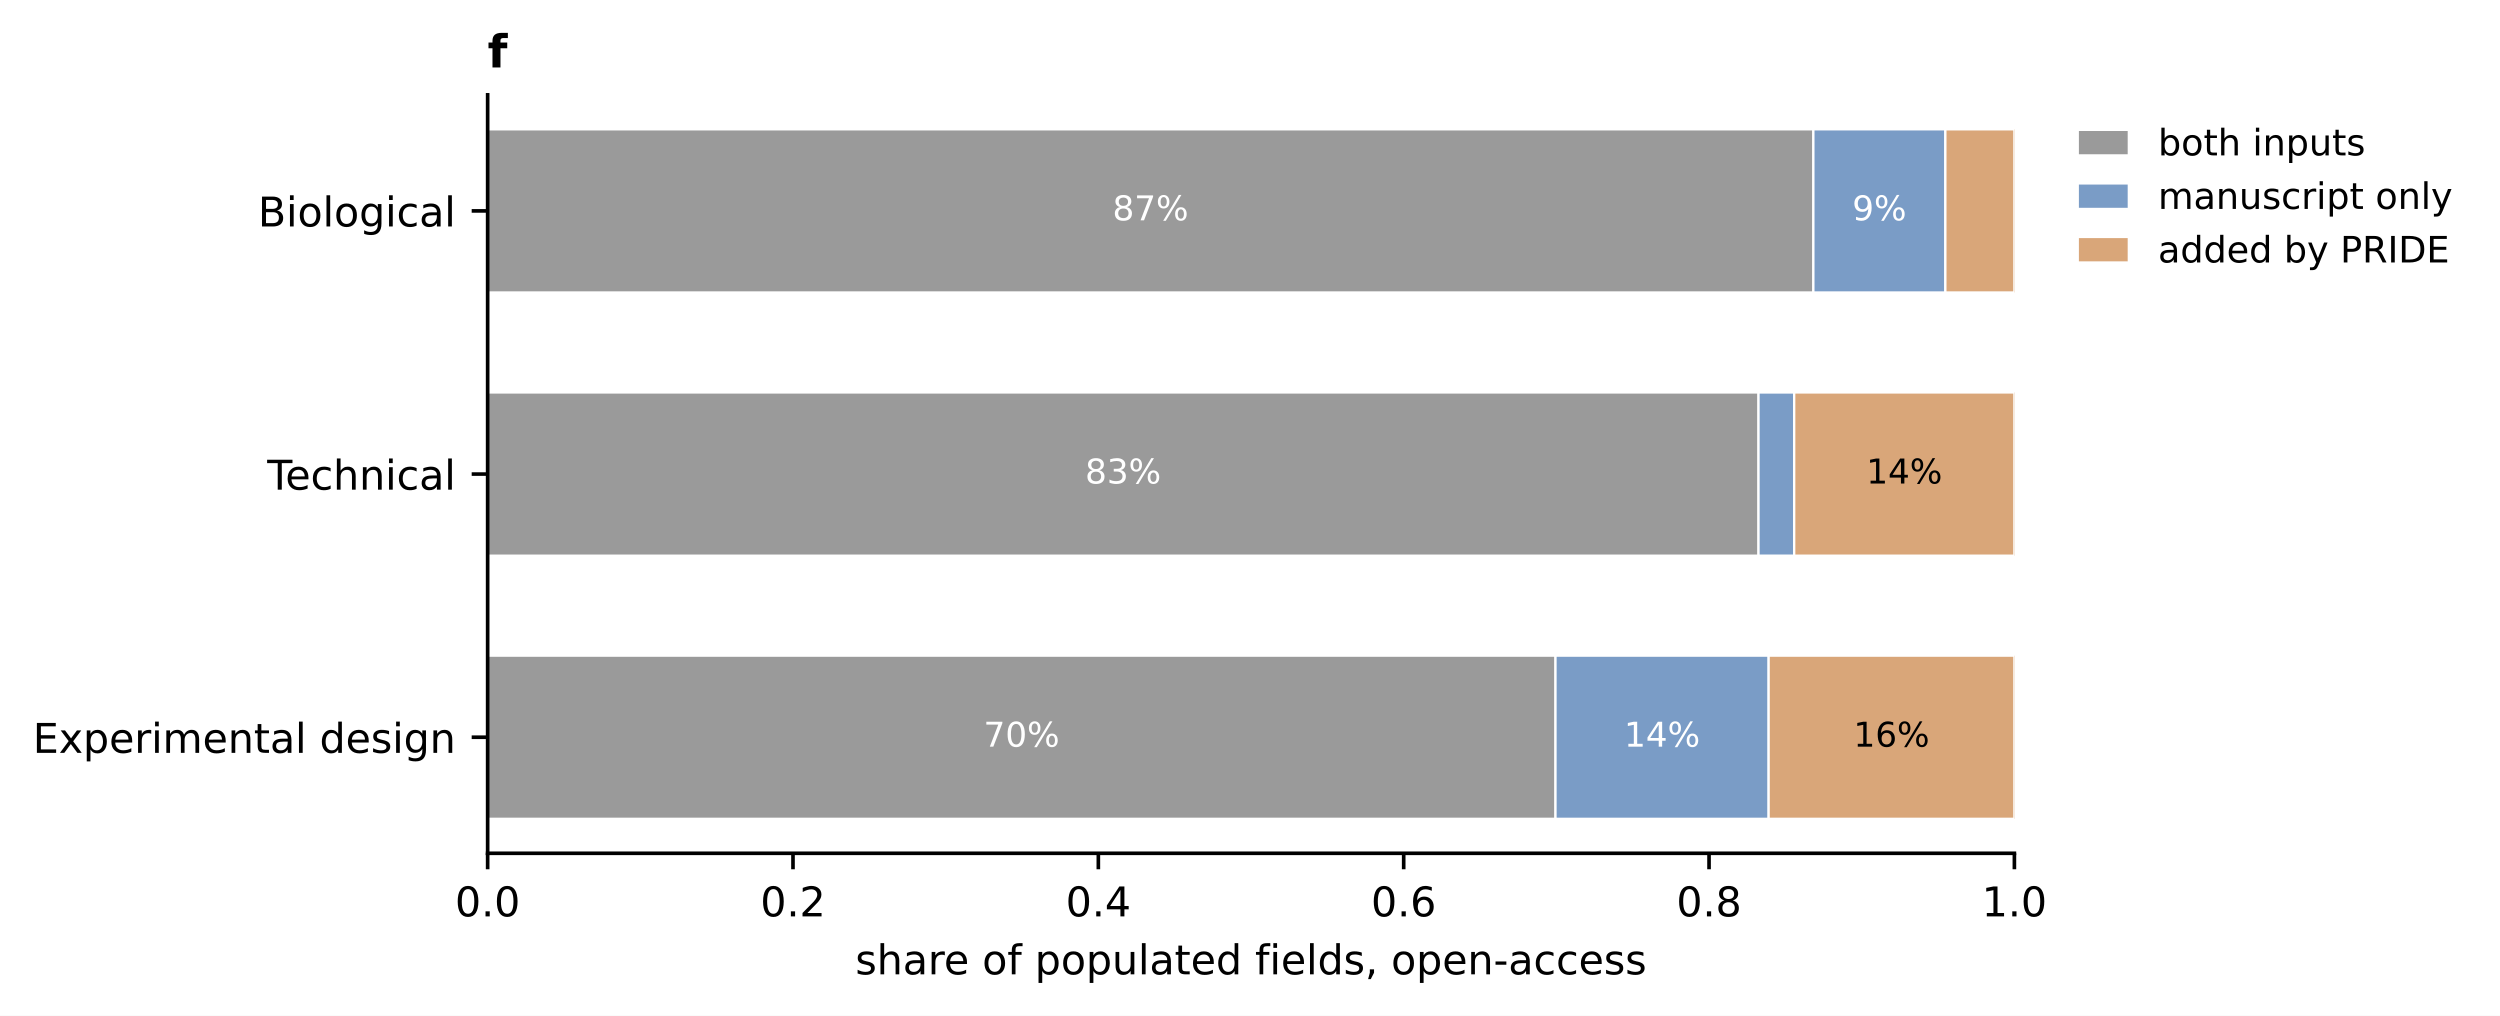
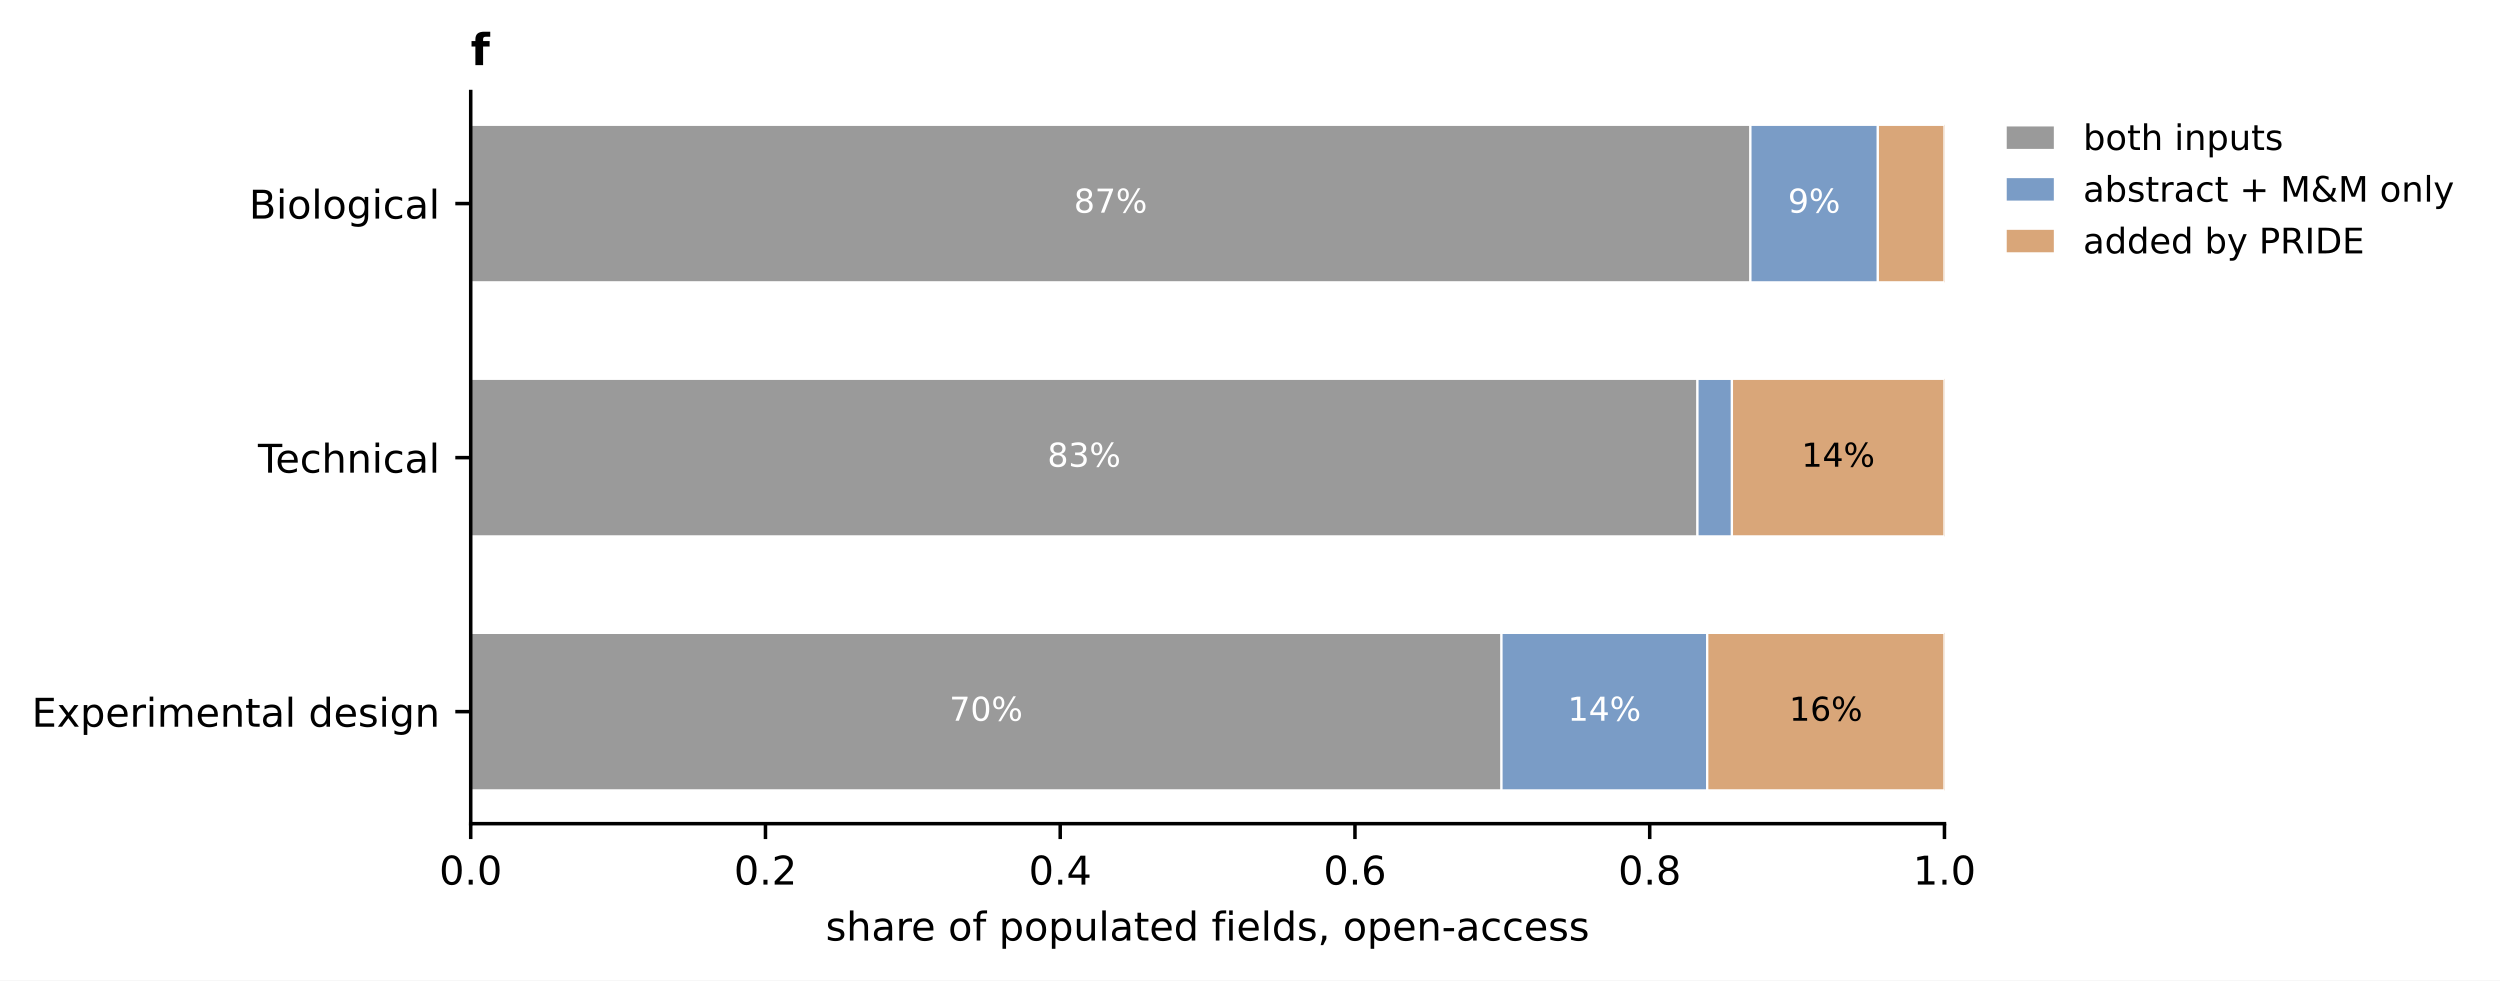
- <svg xmlns="http://www.w3.org/2000/svg" xmlns:xlink="http://www.w3.org/1999/xlink" width="548.224pt" height="222.739pt" viewBox="0 0 548.224 222.739" version="1.1">
+ <svg xmlns="http://www.w3.org/2000/svg" xmlns:xlink="http://www.w3.org/1999/xlink" width="567.94pt" height="222.739pt" viewBox="0 0 567.94 222.739" version="1.1">
  <defs>
    <style type="text/css">*{stroke-linejoin: round; stroke-linecap: butt}</style>
  </defs>
  <g id="figure_1">
    <g id="patch_1">
-       <path d="M 0 222.739  L 548.224 222.739  L 548.224 0  L 0 0  z " style="fill: #ffffff" />
+       <path d="M 0 222.739  L 567.94 222.739  L 567.94 0  L 0 0  z " style="fill: #ffffff" />
    </g>
    <g id="axes_1">
      <g id="patch_2">
        <path d="M 106.935 187.118  L 441.735 187.118  L 441.735 20.798  L 106.935 20.798  z " style="fill: #ffffff" />
      </g>
      <g id="matplotlib.axis_1">
        <g id="xtick_1">
          <g id="line2d_1">
            <defs>
-               <path id="mb38b444d05" d="M 0 0  L 0 3.5  " style="stroke: #000000; stroke-width: 0.8" />
+               <path id="m9a3352ce2b" d="M 0 0  L 0 3.5  " style="stroke: #000000; stroke-width: 0.8" />
            </defs>
            <g>
-               <use xlink:href="#mb38b444d05" x="106.935" y="187.118" style="stroke: #000000; stroke-width: 0.8" />
+               <use xlink:href="#m9a3352ce2b" x="106.935" y="187.118" style="stroke: #000000; stroke-width: 0.8" />
            </g>
          </g>
          <g id="text_1">
            <text style="font-size: 9px; font-family: 'DejaVu Sans'; text-anchor: middle" x="106.935" y="200.957" transform="rotate(-0 106.9352 200.957)">0.0</text>
          </g>
        </g>
        <g id="xtick_2">
          <g id="line2d_2">
            <g>
-               <use xlink:href="#mb38b444d05" x="173.895" y="187.118" style="stroke: #000000; stroke-width: 0.8" />
+               <use xlink:href="#m9a3352ce2b" x="173.895" y="187.118" style="stroke: #000000; stroke-width: 0.8" />
            </g>
          </g>
          <g id="text_2">
            <text style="font-size: 9px; font-family: 'DejaVu Sans'; text-anchor: middle" x="173.895" y="200.957" transform="rotate(-0 173.8952 200.957)">0.2</text>
          </g>
        </g>
        <g id="xtick_3">
          <g id="line2d_3">
            <g>
-               <use xlink:href="#mb38b444d05" x="240.855" y="187.118" style="stroke: #000000; stroke-width: 0.8" />
+               <use xlink:href="#m9a3352ce2b" x="240.855" y="187.118" style="stroke: #000000; stroke-width: 0.8" />
            </g>
          </g>
          <g id="text_3">
            <text style="font-size: 9px; font-family: 'DejaVu Sans'; text-anchor: middle" x="240.855" y="200.957" transform="rotate(-0 240.8552 200.957)">0.4</text>
          </g>
        </g>
        <g id="xtick_4">
          <g id="line2d_4">
            <g>
-               <use xlink:href="#mb38b444d05" x="307.815" y="187.118" style="stroke: #000000; stroke-width: 0.8" />
+               <use xlink:href="#m9a3352ce2b" x="307.815" y="187.118" style="stroke: #000000; stroke-width: 0.8" />
            </g>
          </g>
          <g id="text_4">
            <text style="font-size: 9px; font-family: 'DejaVu Sans'; text-anchor: middle" x="307.815" y="200.957" transform="rotate(-0 307.8152 200.957)">0.6</text>
          </g>
        </g>
        <g id="xtick_5">
          <g id="line2d_5">
            <g>
-               <use xlink:href="#mb38b444d05" x="374.775" y="187.118" style="stroke: #000000; stroke-width: 0.8" />
+               <use xlink:href="#m9a3352ce2b" x="374.775" y="187.118" style="stroke: #000000; stroke-width: 0.8" />
            </g>
          </g>
          <g id="text_5">
            <text style="font-size: 9px; font-family: 'DejaVu Sans'; text-anchor: middle" x="374.775" y="200.957" transform="rotate(-0 374.7752 200.957)">0.8</text>
          </g>
        </g>
        <g id="xtick_6">
          <g id="line2d_6">
            <g>
-               <use xlink:href="#mb38b444d05" x="441.735" y="187.118" style="stroke: #000000; stroke-width: 0.8" />
+               <use xlink:href="#m9a3352ce2b" x="441.735" y="187.118" style="stroke: #000000; stroke-width: 0.8" />
            </g>
          </g>
          <g id="text_6">
            <text style="font-size: 9px; font-family: 'DejaVu Sans'; text-anchor: middle" x="441.735" y="200.957" transform="rotate(-0 441.7352 200.957)">1.0</text>
          </g>
        </g>
        <g id="text_7">
          <text style="font-size: 9px; font-family: 'DejaVu Sans'; text-anchor: middle" x="274.335" y="213.667" transform="rotate(-0 274.3352 213.6673)">share of populated fields, open-access</text>
        </g>
      </g>
      <g id="matplotlib.axis_2">
        <g id="ytick_1">
          <g id="line2d_7">
            <defs>
-               <path id="mb392a6ecb4" d="M 0 0  L -3.5 0  " style="stroke: #000000; stroke-width: 0.8" />
+               <path id="m5e59df32cb" d="M 0 0  L -3.5 0  " style="stroke: #000000; stroke-width: 0.8" />
            </defs>
            <g>
-               <use xlink:href="#mb392a6ecb4" x="106.935" y="46.249" style="stroke: #000000; stroke-width: 0.8" />
+               <use xlink:href="#m5e59df32cb" x="106.935" y="46.249" style="stroke: #000000; stroke-width: 0.8" />
            </g>
          </g>
          <g id="text_8">
            <text style="font-size: 9px; font-family: 'DejaVu Sans'; text-anchor: end" x="99.935" y="49.668" transform="rotate(-0 99.93516 49.66781)">Biological</text>
          </g>
        </g>
        <g id="ytick_2">
          <g id="line2d_8">
            <g>
-               <use xlink:href="#mb392a6ecb4" x="106.935" y="103.958" style="stroke: #000000; stroke-width: 0.8" />
+               <use xlink:href="#m5e59df32cb" x="106.935" y="103.958" style="stroke: #000000; stroke-width: 0.8" />
            </g>
          </g>
          <g id="text_9">
            <text style="font-size: 9px; font-family: 'DejaVu Sans'; text-anchor: end" x="99.935" y="107.378" transform="rotate(-0 99.93516 107.3777)">Technical</text>
          </g>
        </g>
        <g id="ytick_3">
          <g id="line2d_9">
            <g>
-               <use xlink:href="#mb392a6ecb4" x="106.935" y="161.668" style="stroke: #000000; stroke-width: 0.8" />
+               <use xlink:href="#m5e59df32cb" x="106.935" y="161.668" style="stroke: #000000; stroke-width: 0.8" />
            </g>
          </g>
          <g id="text_10">
            <text style="font-size: 9px; font-family: 'DejaVu Sans'; text-anchor: end" x="99.935" y="165.088" transform="rotate(-0 99.93516 165.0877)">Experimental design</text>
          </g>
        </g>
      </g>
      <g id="patch_3">
-         <path d="M 106.935 28.358  L 397.654 28.358  L 397.654 64.139  L 106.935 64.139  z " clip-path="url(#p1426b881fc)" style="fill: #9a9a9a; stroke: #ffffff; stroke-width: 0.5; stroke-linejoin: miter" />
+         <path d="M 106.935 28.358  L 397.654 28.358  L 397.654 64.139  L 106.935 64.139  z " clip-path="url(#pe70e4c2d94)" style="fill: #9a9a9a; stroke: #ffffff; stroke-width: 0.5; stroke-linejoin: miter" />
      </g>
      <g id="patch_4">
-         <path d="M 106.935 86.068  L 385.623 86.068  L 385.623 121.849  L 106.935 121.849  z " clip-path="url(#p1426b881fc)" style="fill: #9a9a9a; stroke: #ffffff; stroke-width: 0.5; stroke-linejoin: miter" />
+         <path d="M 106.935 86.068  L 385.623 86.068  L 385.623 121.849  L 106.935 121.849  z " clip-path="url(#pe70e4c2d94)" style="fill: #9a9a9a; stroke: #ffffff; stroke-width: 0.5; stroke-linejoin: miter" />
      </g>
      <g id="patch_5">
-         <path d="M 106.935 143.778  L 341.103 143.778  L 341.103 179.558  L 106.935 179.558  z " clip-path="url(#p1426b881fc)" style="fill: #9a9a9a; stroke: #ffffff; stroke-width: 0.5; stroke-linejoin: miter" />
+         <path d="M 106.935 143.778  L 341.103 143.778  L 341.103 179.558  L 106.935 179.558  z " clip-path="url(#pe70e4c2d94)" style="fill: #9a9a9a; stroke: #ffffff; stroke-width: 0.5; stroke-linejoin: miter" />
      </g>
      <g id="patch_6">
-         <path d="M 397.654 28.358  L 426.6 28.358  L 426.6 64.139  L 397.654 64.139  z " clip-path="url(#p1426b881fc)" style="fill: #7a9cc6; stroke: #ffffff; stroke-width: 0.5; stroke-linejoin: miter" />
+         <path d="M 397.654 28.358  L 426.6 28.358  L 426.6 64.139  L 397.654 64.139  z " clip-path="url(#pe70e4c2d94)" style="fill: #7a9cc6; stroke: #ffffff; stroke-width: 0.5; stroke-linejoin: miter" />
      </g>
      <g id="patch_7">
-         <path d="M 385.623 86.068  L 393.451 86.068  L 393.451 121.849  L 385.623 121.849  z " clip-path="url(#p1426b881fc)" style="fill: #7a9cc6; stroke: #ffffff; stroke-width: 0.5; stroke-linejoin: miter" />
+         <path d="M 385.623 86.068  L 393.451 86.068  L 393.451 121.849  L 385.623 121.849  z " clip-path="url(#pe70e4c2d94)" style="fill: #7a9cc6; stroke: #ffffff; stroke-width: 0.5; stroke-linejoin: miter" />
      </g>
      <g id="patch_8">
-         <path d="M 341.103 143.778  L 387.845 143.778  L 387.845 179.558  L 341.103 179.558  z " clip-path="url(#p1426b881fc)" style="fill: #7a9cc6; stroke: #ffffff; stroke-width: 0.5; stroke-linejoin: miter" />
+         <path d="M 341.103 143.778  L 387.845 143.778  L 387.845 179.558  L 341.103 179.558  z " clip-path="url(#pe70e4c2d94)" style="fill: #7a9cc6; stroke: #ffffff; stroke-width: 0.5; stroke-linejoin: miter" />
      </g>
      <g id="patch_9">
-         <path d="M 426.6 28.358  L 441.735 28.358  L 441.735 64.139  L 426.6 64.139  z " clip-path="url(#p1426b881fc)" style="fill: #d9a679; stroke: #ffffff; stroke-width: 0.5; stroke-linejoin: miter" />
+         <path d="M 426.6 28.358  L 441.735 28.358  L 441.735 64.139  L 426.6 64.139  z " clip-path="url(#pe70e4c2d94)" style="fill: #d9a679; stroke: #ffffff; stroke-width: 0.5; stroke-linejoin: miter" />
      </g>
      <g id="patch_10">
-         <path d="M 393.451 86.068  L 441.735 86.068  L 441.735 121.849  L 393.451 121.849  z " clip-path="url(#p1426b881fc)" style="fill: #d9a679; stroke: #ffffff; stroke-width: 0.5; stroke-linejoin: miter" />
+         <path d="M 393.451 86.068  L 441.735 86.068  L 441.735 121.849  L 393.451 121.849  z " clip-path="url(#pe70e4c2d94)" style="fill: #d9a679; stroke: #ffffff; stroke-width: 0.5; stroke-linejoin: miter" />
      </g>
      <g id="patch_11">
-         <path d="M 387.845 143.778  L 441.735 143.778  L 441.735 179.558  L 387.845 179.558  z " clip-path="url(#p1426b881fc)" style="fill: #d9a679; stroke: #ffffff; stroke-width: 0.5; stroke-linejoin: miter" />
+         <path d="M 387.845 143.778  L 441.735 143.778  L 441.735 179.558  L 387.845 179.558  z " clip-path="url(#pe70e4c2d94)" style="fill: #d9a679; stroke: #ffffff; stroke-width: 0.5; stroke-linejoin: miter" />
      </g>
      <g id="patch_12">
        <path d="M 106.935 187.118  L 106.935 20.798  " style="fill: none; stroke: #000000; stroke-width: 0.8; stroke-linejoin: miter; stroke-linecap: square" />
      </g>
      <g id="patch_13">
        <path d="M 106.935 187.118  L 441.735 187.118  " style="fill: none; stroke: #000000; stroke-width: 0.8; stroke-linejoin: miter; stroke-linecap: square" />
      </g>
      <g id="text_11">
        <text style="font-size: 7.5px; font-family: 'DejaVu Sans'; text-anchor: middle; fill: #ffffff" x="252.294" y="48.318" transform="rotate(-0 252.2943 48.31804)">87%</text>
      </g>
      <g id="text_12">
        <text style="font-size: 7.5px; font-family: 'DejaVu Sans'; text-anchor: middle; fill: #ffffff" x="246.279" y="106.028" transform="rotate(-0 246.2789 106.028)">83%</text>
      </g>
      <g id="text_13">
        <text style="font-size: 7.5px; font-family: 'DejaVu Sans'; text-anchor: middle; fill: #ffffff" x="224.019" y="163.738" transform="rotate(-0 224.0189 163.7379)">70%</text>
      </g>
      <g id="text_14">
        <text style="font-size: 7.5px; font-family: 'DejaVu Sans'; text-anchor: middle; fill: #ffffff" x="412.127" y="48.318" transform="rotate(-0 412.127 48.31804)">9%</text>
      </g>
      <g id="text_15">
        <text style="font-size: 7.5px; font-family: 'DejaVu Sans'; text-anchor: middle; fill: #ffffff" x="364.474" y="163.738" transform="rotate(-0 364.4736 163.7379)">14%</text>
      </g>
      <g id="text_16">
        <text style="font-size: 7.5px; font-family: 'DejaVu Sans'; text-anchor: middle" x="417.593" y="106.028" transform="rotate(-0 417.5932 106.028)">14%</text>
      </g>
      <g id="text_17">
        <text style="font-size: 7.5px; font-family: 'DejaVu Sans'; text-anchor: middle" x="414.79" y="163.738" transform="rotate(-0 414.7899 163.7379)">16%</text>
      </g>
      <g id="text_18">
        <text style="font-weight: 700; font-size: 10px; font-family: 'DejaVu Sans'; text-anchor: start" x="106.935" y="14.798" transform="rotate(-0 106.9352 14.79844)">f</text>
      </g>
      <g id="legend_1">
        <g id="patch_14">
          <path d="M 455.631 34.077  L 466.831 34.077  L 466.831 28.477  L 455.631 28.477  z " style="fill: #9a9a9a; stroke: #ffffff; stroke-width: 0.5; stroke-linejoin: miter" />
        </g>
        <g id="text_19">
          <text style="font-size: 8px; font-family: 'DejaVu Sans'; text-anchor: start" x="473.231" y="34.077" transform="rotate(-0 473.2312 34.07719)">both inputs</text>
        </g>
        <g id="patch_15">
          <path d="M 455.631 45.82  L 466.831 45.82  L 466.831 40.22  L 455.631 40.22  z " style="fill: #7a9cc6; stroke: #ffffff; stroke-width: 0.5; stroke-linejoin: miter" />
        </g>
        <g id="text_20">
-           <text style="font-size: 8px; font-family: 'DejaVu Sans'; text-anchor: start" x="473.231" y="45.82" transform="rotate(-0 473.2312 45.81969)">manuscript only</text>
+           <text style="font-size: 8px; font-family: 'DejaVu Sans'; text-anchor: start" x="473.231" y="45.82" transform="rotate(-0 473.2312 45.81969)">abstract + M&amp;M only</text>
        </g>
        <g id="patch_16">
          <path d="M 455.631 57.562  L 466.831 57.562  L 466.831 51.962  L 455.631 51.962  z " style="fill: #d9a679; stroke: #ffffff; stroke-width: 0.5; stroke-linejoin: miter" />
        </g>
        <g id="text_21">
          <text style="font-size: 8px; font-family: 'DejaVu Sans'; text-anchor: start" x="473.231" y="57.562" transform="rotate(-0 473.2312 57.56219)">added by PRIDE</text>
        </g>
      </g>
    </g>
  </g>
  <defs>
-     <clipPath id="p1426b881fc">
+     <clipPath id="pe70e4c2d94">
      <rect x="106.935" y="20.798" width="334.8" height="166.32" />
    </clipPath>
  </defs>
</svg>
